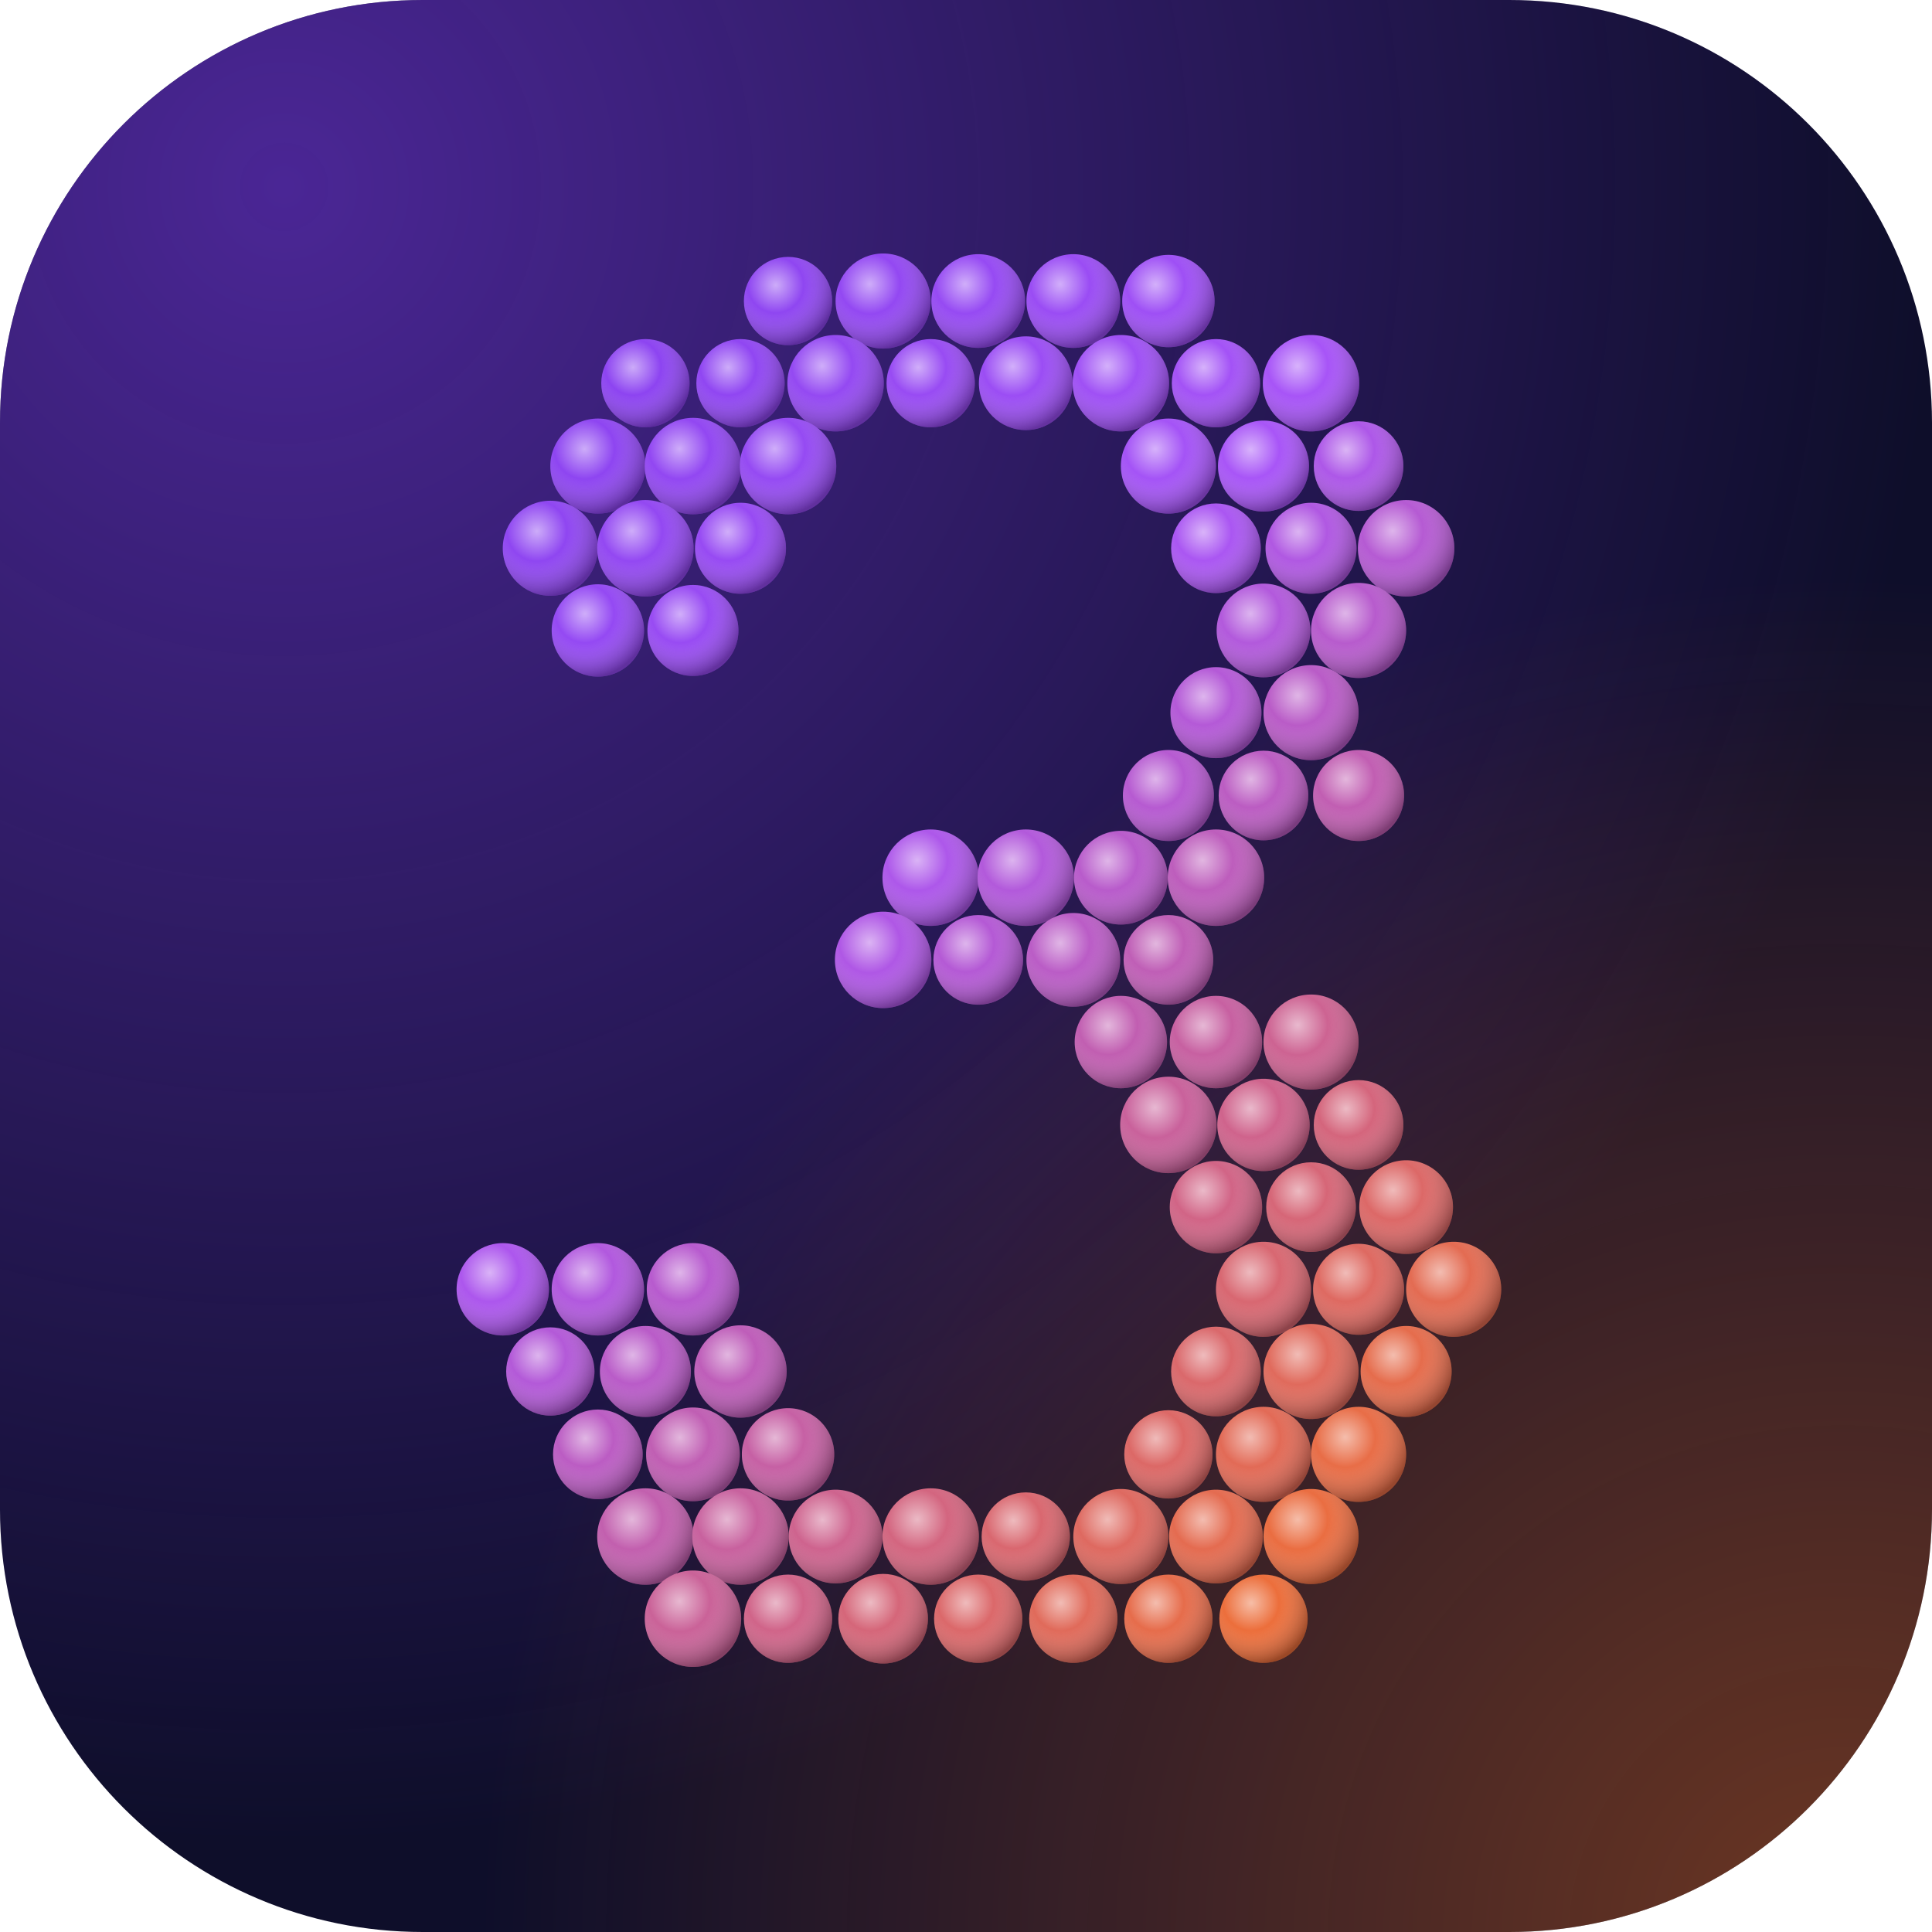
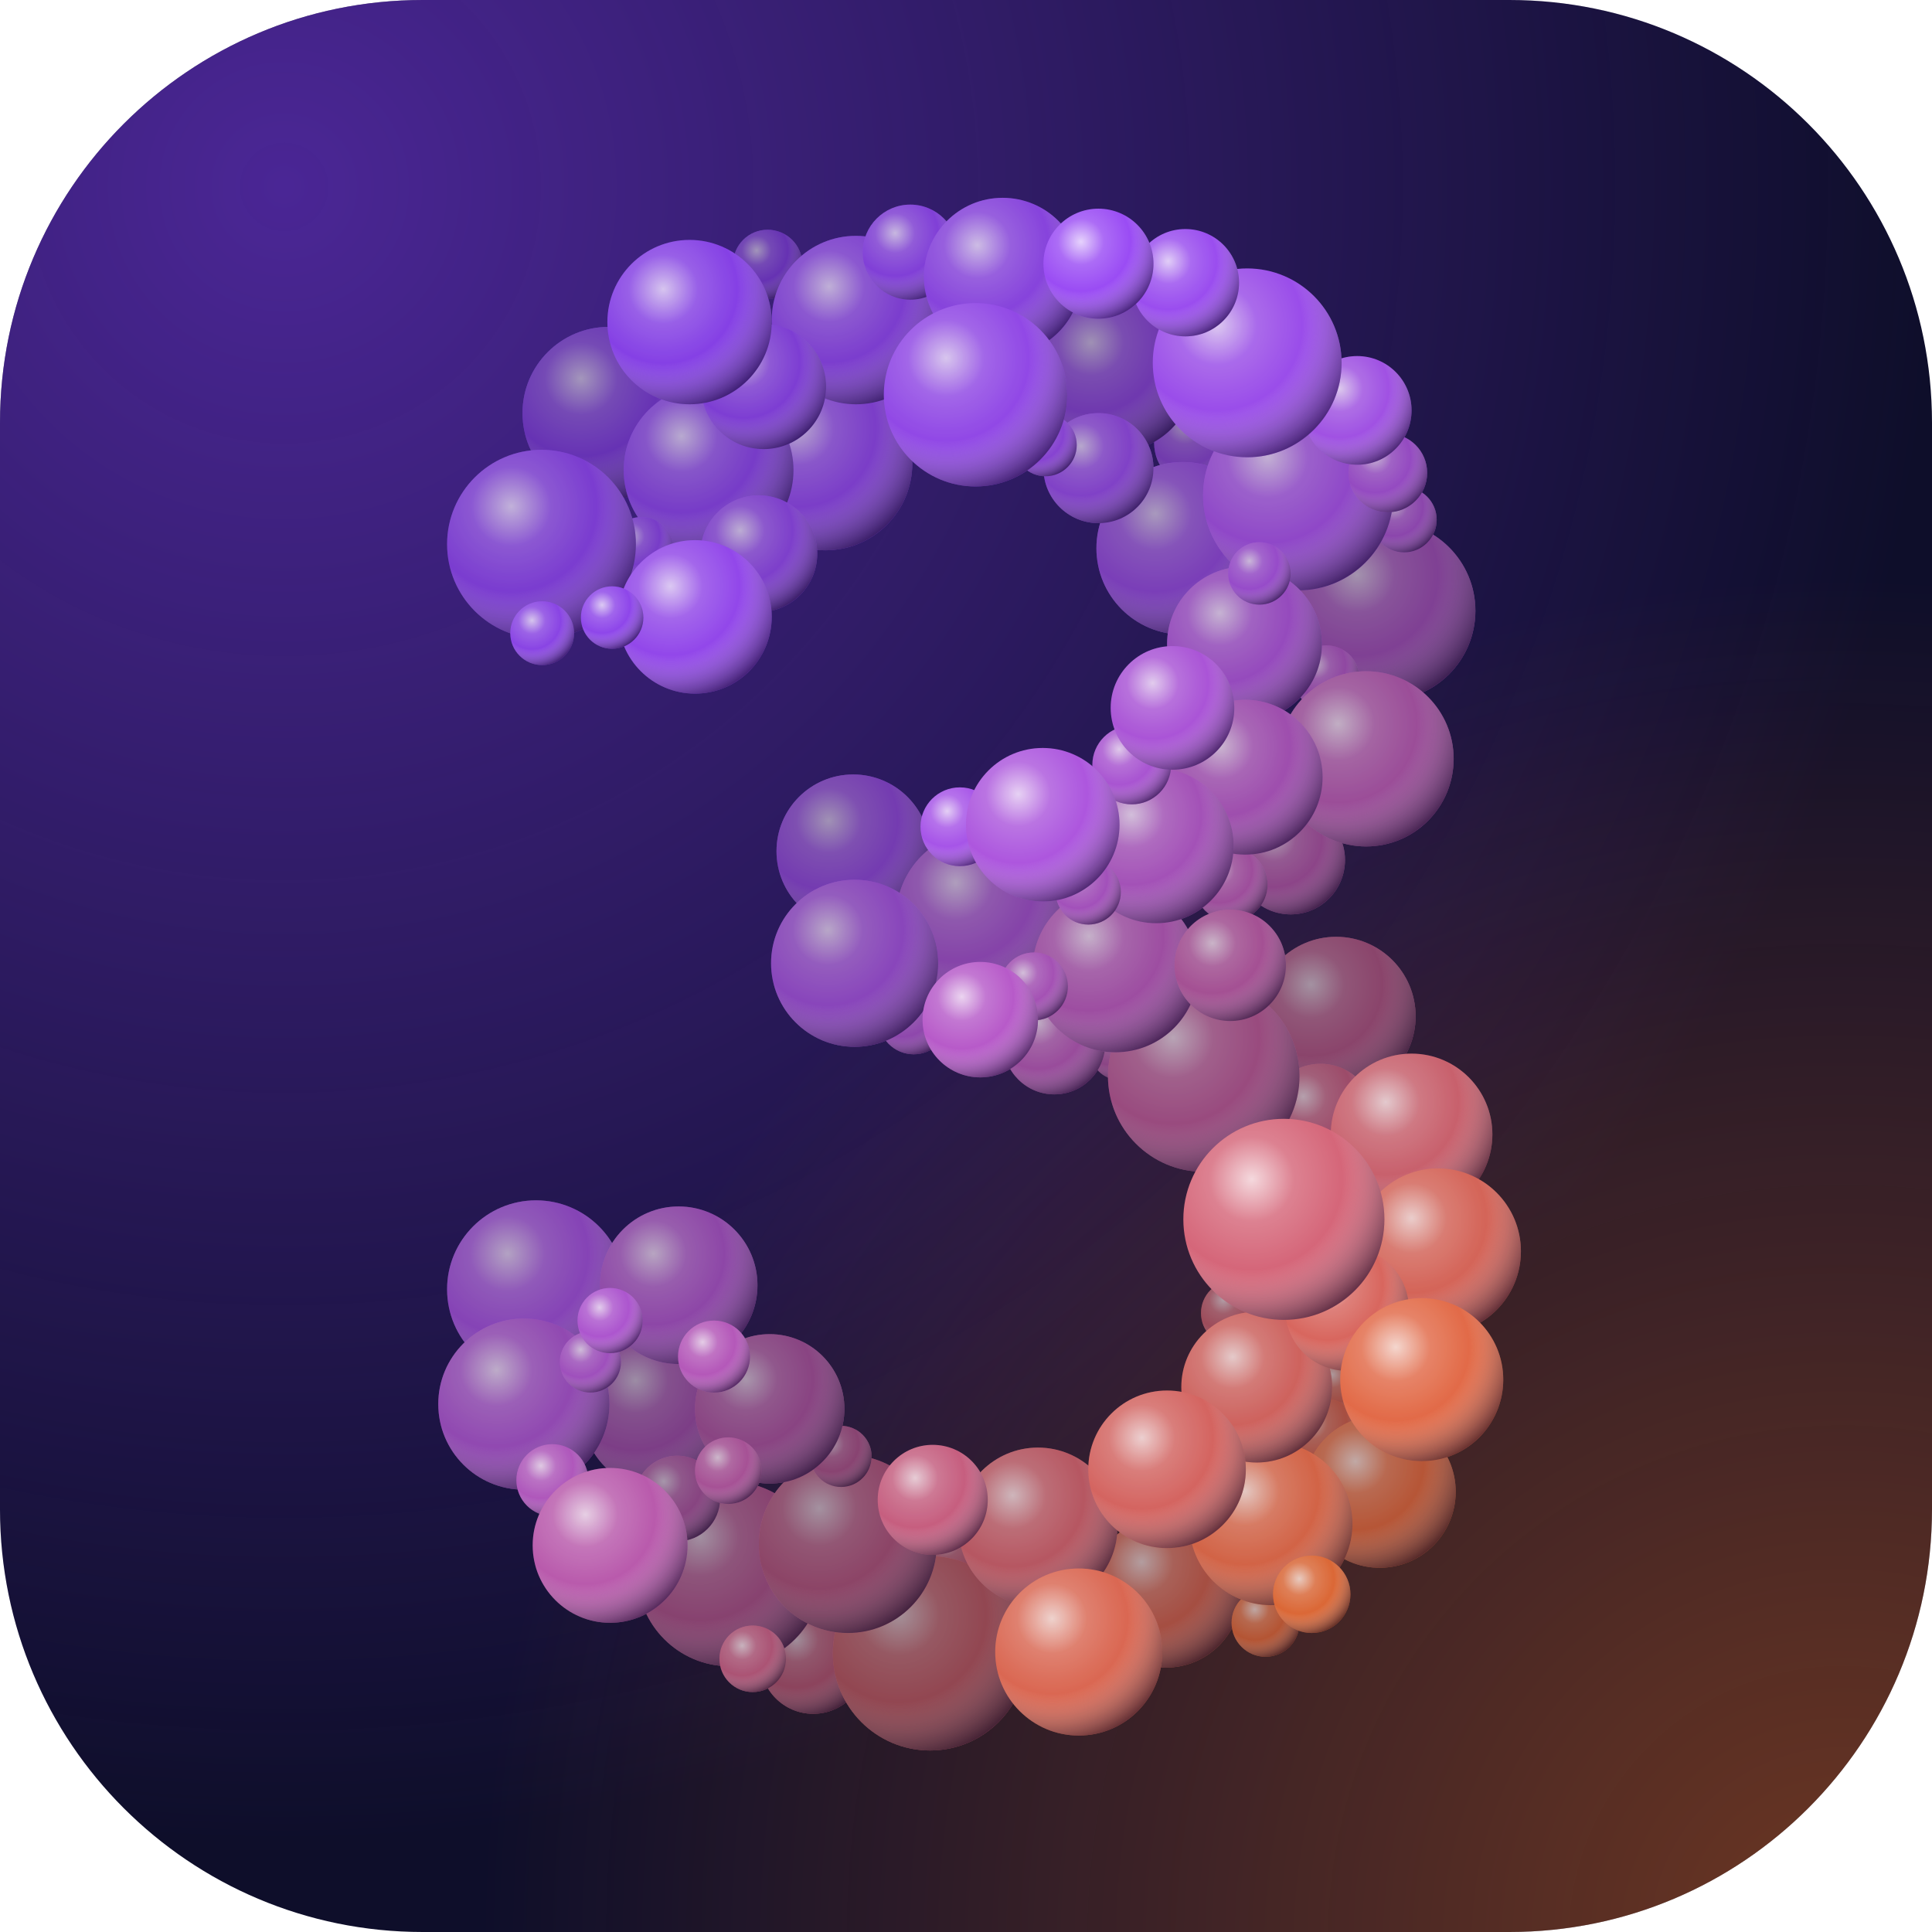
<svg xmlns="http://www.w3.org/2000/svg" viewBox="0 0 64 64">
  <defs>
    <radialGradient id="ga" cx="0.15" cy="0.1" r="0.85">
      <stop offset="0" stop-color="#7c3aed" stop-opacity="0.55" />
      <stop offset="1" stop-color="#7c3aed" stop-opacity="0" />
    </radialGradient>
    <radialGradient id="gb" cx="0.95" cy="1" r="0.7">
      <stop offset="0" stop-color="#f97316" stop-opacity="0.4" />
      <stop offset="1" stop-color="#f97316" stop-opacity="0" />
    </radialGradient>
  </defs>
  <rect width="64" height="64" rx="14" fill="#0e0e2a" />
  <rect width="64" height="64" rx="14" fill="url(#ga)" />
  <rect width="64" height="64" rx="14" fill="url(#gb)" />
  <g transform="translate(5 5) scale(2.25)">
    <defs>
-       <radialGradient id="hl" cx="0.36" cy="0.32" r="0.7">
-         <stop offset="0" stop-color="#fff" stop-opacity="0.55" />
-         <stop offset="0.45" stop-color="#fff" stop-opacity="0" />
-         <stop offset="1" stop-color="#000" stop-opacity="0.35" />
+       <radialGradient id="h3" cx="0.34" cy="0.3" r="0.75">
+         <stop offset="0" stop-color="#fff" stop-opacity="0.75" />
+         <stop offset="0.28" stop-color="#fff" stop-opacity="0.18" />
+         <stop offset="0.6" stop-color="#fff" stop-opacity="0" />
+         <stop offset="1" stop-color="#0b0820" stop-opacity="0.55" />
      </radialGradient>
    </defs>
-     <circle cx="9.38" cy="2.21" r="0.65" fill="#8f46f1" />
-     <circle cx="9.38" cy="2.21" r="0.65" fill="url(#hl)" />
-     <circle cx="10.78" cy="2.21" r="0.7" fill="#9348f2" />
-     <circle cx="10.78" cy="2.21" r="0.7" fill="url(#hl)" />
-     <circle cx="12.18" cy="2.21" r="0.69" fill="#964af3" />
-     <circle cx="12.18" cy="2.21" r="0.69" fill="url(#hl)" />
-     <circle cx="13.58" cy="2.21" r="0.69" fill="#9a4cf4" />
-     <circle cx="13.58" cy="2.21" r="0.69" fill="url(#hl)" />
-     <circle cx="14.98" cy="2.21" r="0.68" fill="#9e4ff5" />
-     <circle cx="14.98" cy="2.21" r="0.68" fill="url(#hl)" />
-     <circle cx="7.28" cy="3.42" r="0.65" fill="#8d44f1" />
-     <circle cx="7.28" cy="3.42" r="0.65" fill="url(#hl)" />
-     <circle cx="8.68" cy="3.42" r="0.65" fill="#9046f2" />
-     <circle cx="8.68" cy="3.42" r="0.65" fill="url(#hl)" />
-     <circle cx="10.08" cy="3.42" r="0.71" fill="#9449f2" />
-     <circle cx="10.08" cy="3.42" r="0.71" fill="url(#hl)" />
-     <circle cx="11.48" cy="3.42" r="0.65" fill="#984bf3" />
-     <circle cx="11.48" cy="3.42" r="0.65" fill="url(#hl)" />
-     <circle cx="12.88" cy="3.42" r="0.69" fill="#9b4df4" />
-     <circle cx="12.88" cy="3.42" r="0.69" fill="url(#hl)" />
-     <circle cx="14.28" cy="3.42" r="0.71" fill="#9f50f5" />
-     <circle cx="14.28" cy="3.42" r="0.71" fill="url(#hl)" />
-     <circle cx="15.68" cy="3.42" r="0.65" fill="#a352f6" />
-     <circle cx="15.68" cy="3.42" r="0.65" fill="url(#hl)" />
-     <circle cx="17.08" cy="3.42" r="0.71" fill="#a754f7" />
-     <circle cx="17.08" cy="3.42" r="0.71" fill="url(#hl)" />
-     <circle cx="6.58" cy="4.64" r="0.7" fill="#8e45f1" />
-     <circle cx="6.58" cy="4.64" r="0.7" fill="url(#hl)" />
-     <circle cx="7.98" cy="4.64" r="0.71" fill="#9247f2" />
-     <circle cx="7.98" cy="4.64" r="0.71" fill="url(#hl)" />
-     <circle cx="9.38" cy="4.64" r="0.71" fill="#954af3" />
-     <circle cx="9.38" cy="4.64" r="0.71" fill="url(#hl)" />
-     <circle cx="14.98" cy="4.64" r="0.7" fill="#a453f6" />
-     <circle cx="14.98" cy="4.64" r="0.7" fill="url(#hl)" />
-     <circle cx="16.38" cy="4.64" r="0.67" fill="#a855f7" />
-     <circle cx="16.38" cy="4.64" r="0.67" fill="url(#hl)" />
-     <circle cx="17.78" cy="4.64" r="0.66" fill="#ad57e8" />
-     <circle cx="17.78" cy="4.64" r="0.66" fill="url(#hl)" />
-     <circle cx="5.88" cy="5.85" r="0.7" fill="#8f46f1" />
-     <circle cx="5.88" cy="5.85" r="0.7" fill="url(#hl)" />
-     <circle cx="7.28" cy="5.85" r="0.71" fill="#9348f2" />
-     <circle cx="7.28" cy="5.85" r="0.71" fill="url(#hl)" />
-     <circle cx="8.68" cy="5.85" r="0.67" fill="#974af3" />
-     <circle cx="8.68" cy="5.85" r="0.67" fill="url(#hl)" />
-     <circle cx="15.68" cy="5.85" r="0.66" fill="#aa56f2" />
-     <circle cx="15.68" cy="5.85" r="0.66" fill="url(#hl)" />
-     <circle cx="17.08" cy="5.85" r="0.67" fill="#b058e2" />
-     <circle cx="17.08" cy="5.85" r="0.67" fill="url(#hl)" />
-     <circle cx="18.48" cy="5.85" r="0.71" fill="#b55ad3" />
-     <circle cx="18.48" cy="5.85" r="0.71" fill="url(#hl)" />
-     <circle cx="6.58" cy="7.06" r="0.68" fill="#9449f3" />
-     <circle cx="6.58" cy="7.06" r="0.68" fill="url(#hl)" />
-     <circle cx="7.98" cy="7.06" r="0.67" fill="#984bf3" />
-     <circle cx="7.98" cy="7.06" r="0.67" fill="url(#hl)" />
-     <circle cx="16.38" cy="7.06" r="0.69" fill="#b259dc" />
-     <circle cx="16.38" cy="7.06" r="0.69" fill="url(#hl)" />
-     <circle cx="17.78" cy="7.06" r="0.7" fill="#b75bcd" />
-     <circle cx="17.78" cy="7.06" r="0.7" fill="url(#hl)" />
-     <circle cx="15.68" cy="8.27" r="0.67" fill="#b459d7" />
-     <circle cx="15.68" cy="8.27" r="0.67" fill="url(#hl)" />
-     <circle cx="17.08" cy="8.27" r="0.7" fill="#b95bc7" />
-     <circle cx="17.08" cy="8.27" r="0.7" fill="url(#hl)" />
-     <circle cx="14.98" cy="9.49" r="0.67" fill="#b65ad1" />
-     <circle cx="14.98" cy="9.49" r="0.67" fill="url(#hl)" />
-     <circle cx="16.38" cy="9.49" r="0.66" fill="#bb5cc2" />
-     <circle cx="16.38" cy="9.49" r="0.66" fill="url(#hl)" />
-     <circle cx="17.78" cy="9.49" r="0.67" fill="#c15eb2" />
-     <circle cx="17.78" cy="9.49" r="0.67" fill="url(#hl)" />
-     <circle cx="11.48" cy="10.7" r="0.71" fill="#ad57ea" />
-     <circle cx="11.48" cy="10.7" r="0.71" fill="url(#hl)" />
-     <circle cx="12.88" cy="10.7" r="0.71" fill="#b259db" />
-     <circle cx="12.88" cy="10.7" r="0.71" fill="url(#hl)" />
-     <circle cx="14.28" cy="10.7" r="0.69" fill="#b85bcb" />
-     <circle cx="14.28" cy="10.7" r="0.69" fill="url(#hl)" />
-     <circle cx="15.68" cy="10.7" r="0.71" fill="#bd5dbc" />
-     <circle cx="15.68" cy="10.7" r="0.71" fill="url(#hl)" />
-     <circle cx="10.78" cy="11.91" r="0.71" fill="#af57e5" />
-     <circle cx="10.78" cy="11.91" r="0.71" fill="url(#hl)" />
-     <circle cx="12.18" cy="11.91" r="0.66" fill="#b459d5" />
-     <circle cx="12.18" cy="11.91" r="0.66" fill="url(#hl)" />
-     <circle cx="13.58" cy="11.91" r="0.69" fill="#ba5cc6" />
-     <circle cx="13.58" cy="11.91" r="0.69" fill="url(#hl)" />
-     <circle cx="14.98" cy="11.91" r="0.66" fill="#bf5eb6" />
-     <circle cx="14.98" cy="11.91" r="0.66" fill="url(#hl)" />
-     <circle cx="14.28" cy="13.12" r="0.68" fill="#c15eb1" />
-     <circle cx="14.28" cy="13.12" r="0.68" fill="url(#hl)" />
-     <circle cx="15.68" cy="13.12" r="0.68" fill="#c760a1" />
-     <circle cx="15.68" cy="13.12" r="0.68" fill="url(#hl)" />
-     <circle cx="17.08" cy="13.12" r="0.7" fill="#cd6392" />
-     <circle cx="17.08" cy="13.12" r="0.7" fill="url(#hl)" />
-     <circle cx="14.98" cy="14.34" r="0.71" fill="#c9619b" />
-     <circle cx="14.98" cy="14.34" r="0.71" fill="url(#hl)" />
-     <circle cx="16.38" cy="14.34" r="0.68" fill="#cf638c" />
-     <circle cx="16.38" cy="14.34" r="0.68" fill="url(#hl)" />
-     <circle cx="17.78" cy="14.34" r="0.66" fill="#d4657c" />
-     <circle cx="17.78" cy="14.34" r="0.66" fill="url(#hl)" />
-     <circle cx="15.68" cy="15.55" r="0.68" fill="#d16486" />
-     <circle cx="15.68" cy="15.55" r="0.68" fill="url(#hl)" />
-     <circle cx="17.08" cy="15.55" r="0.66" fill="#d66677" />
-     <circle cx="17.08" cy="15.55" r="0.66" fill="url(#hl)" />
-     <circle cx="18.48" cy="15.55" r="0.69" fill="#dc6867" />
-     <circle cx="18.48" cy="15.55" r="0.69" fill="url(#hl)" />
-     <circle cx="5.18" cy="16.76" r="0.68" fill="#ac56ed" />
-     <circle cx="5.18" cy="16.76" r="0.68" fill="url(#hl)" />
-     <circle cx="6.58" cy="16.76" r="0.68" fill="#b158de" />
-     <circle cx="6.58" cy="16.76" r="0.68" fill="url(#hl)" />
-     <circle cx="7.98" cy="16.76" r="0.68" fill="#b75ace" />
-     <circle cx="7.98" cy="16.76" r="0.68" fill="url(#hl)" />
-     <circle cx="16.38" cy="16.76" r="0.7" fill="#d86771" />
-     <circle cx="16.38" cy="16.76" r="0.7" fill="url(#hl)" />
-     <circle cx="17.78" cy="16.76" r="0.67" fill="#de6961" />
-     <circle cx="17.78" cy="16.76" r="0.67" fill="url(#hl)" />
-     <circle cx="19.18" cy="16.76" r="0.7" fill="#e36b52" />
-     <circle cx="19.18" cy="16.76" r="0.7" fill="url(#hl)" />
-     <circle cx="5.88" cy="17.97" r="0.65" fill="#b359d8" />
-     <circle cx="5.88" cy="17.97" r="0.65" fill="url(#hl)" />
-     <circle cx="7.28" cy="17.97" r="0.67" fill="#b95bc8" />
-     <circle cx="7.28" cy="17.97" r="0.67" fill="url(#hl)" />
-     <circle cx="8.68" cy="17.97" r="0.68" fill="#be5db9" />
-     <circle cx="8.68" cy="17.97" r="0.68" fill="url(#hl)" />
-     <circle cx="15.68" cy="17.97" r="0.66" fill="#da686b" />
-     <circle cx="15.68" cy="17.97" r="0.66" fill="url(#hl)" />
-     <circle cx="17.08" cy="17.97" r="0.7" fill="#e06a5c" />
-     <circle cx="17.08" cy="17.97" r="0.7" fill="url(#hl)" />
-     <circle cx="18.48" cy="17.97" r="0.67" fill="#e56c4c" />
-     <circle cx="18.48" cy="17.97" r="0.67" fill="url(#hl)" />
-     <circle cx="6.58" cy="19.19" r="0.66" fill="#bb5cc3" />
-     <circle cx="6.58" cy="19.19" r="0.66" fill="url(#hl)" />
-     <circle cx="7.98" cy="19.19" r="0.69" fill="#c05eb3" />
-     <circle cx="7.98" cy="19.19" r="0.69" fill="url(#hl)" />
-     <circle cx="9.38" cy="19.19" r="0.68" fill="#c660a4" />
-     <circle cx="9.38" cy="19.19" r="0.68" fill="url(#hl)" />
-     <circle cx="14.98" cy="19.19" r="0.65" fill="#dc6866" />
-     <circle cx="14.98" cy="19.19" r="0.65" fill="url(#hl)" />
-     <circle cx="16.38" cy="19.19" r="0.7" fill="#e26a56" />
-     <circle cx="16.38" cy="19.19" r="0.7" fill="url(#hl)" />
-     <circle cx="17.78" cy="19.19" r="0.7" fill="#e86d47" />
-     <circle cx="17.78" cy="19.19" r="0.7" fill="url(#hl)" />
-     <circle cx="7.28" cy="20.4" r="0.71" fill="#c25fae" />
-     <circle cx="7.28" cy="20.4" r="0.71" fill="url(#hl)" />
-     <circle cx="8.68" cy="20.4" r="0.71" fill="#c8619e" />
-     <circle cx="8.68" cy="20.4" r="0.71" fill="url(#hl)" />
-     <circle cx="10.08" cy="20.4" r="0.69" fill="#ce638e" />
-     <circle cx="10.08" cy="20.4" r="0.69" fill="url(#hl)" />
-     <circle cx="11.48" cy="20.4" r="0.71" fill="#d3657f" />
-     <circle cx="11.48" cy="20.4" r="0.71" fill="url(#hl)" />
-     <circle cx="12.88" cy="20.4" r="0.65" fill="#d9676f" />
-     <circle cx="12.88" cy="20.4" r="0.65" fill="url(#hl)" />
-     <circle cx="14.28" cy="20.4" r="0.7" fill="#de6960" />
-     <circle cx="14.28" cy="20.4" r="0.7" fill="url(#hl)" />
-     <circle cx="15.68" cy="20.4" r="0.69" fill="#e46b50" />
-     <circle cx="15.68" cy="20.4" r="0.69" fill="url(#hl)" />
-     <circle cx="17.08" cy="20.4" r="0.7" fill="#ea6d41" />
-     <circle cx="17.08" cy="20.4" r="0.7" fill="url(#hl)" />
-     <circle cx="7.98" cy="21.61" r="0.71" fill="#ca6298" />
-     <circle cx="7.98" cy="21.61" r="0.71" fill="url(#hl)" />
-     <circle cx="9.38" cy="21.61" r="0.65" fill="#d06489" />
-     <circle cx="9.38" cy="21.61" r="0.65" fill="url(#hl)" />
-     <circle cx="10.78" cy="21.61" r="0.66" fill="#d56679" />
-     <circle cx="10.78" cy="21.61" r="0.66" fill="url(#hl)" />
-     <circle cx="12.18" cy="21.61" r="0.65" fill="#db686a" />
-     <circle cx="12.18" cy="21.61" r="0.65" fill="url(#hl)" />
-     <circle cx="13.58" cy="21.61" r="0.65" fill="#e06a5a" />
-     <circle cx="13.58" cy="21.61" r="0.65" fill="url(#hl)" />
-     <circle cx="14.98" cy="21.61" r="0.65" fill="#e66c4b" />
-     <circle cx="14.98" cy="21.61" r="0.65" fill="url(#hl)" />
-     <circle cx="16.38" cy="21.61" r="0.65" fill="#ec6e3b" />
-     <circle cx="16.38" cy="21.61" r="0.65" fill="url(#hl)" />
+     <circle cx="7.5" cy="18.56" r="1.15" fill="#bc5cbf" />
+     <circle cx="7.5" cy="18.56" r="1.15" fill="url(#h3)" />
+     <circle cx="7.5" cy="18.56" r="1.15" fill="#0b0820" opacity="0.36" />
+     <circle cx="9.75" cy="22.23" r="0.78" fill="#d4657e" />
+     <circle cx="9.75" cy="22.23" r="0.78" fill="url(#h3)" />
+     <circle cx="9.75" cy="22.23" r="0.78" fill="#0b0820" opacity="0.36" />
+     <circle cx="11.86" cy="20.69" r="0.53" fill="#d66678" />
+     <circle cx="11.86" cy="20.69" r="0.53" fill="url(#h3)" />
+     <circle cx="11.86" cy="20.69" r="0.53" fill="#0b0820" opacity="0.36" />
+     <circle cx="11.47" cy="22.12" r="1.43" fill="#da686c" />
+     <circle cx="11.47" cy="22.12" r="1.43" fill="url(#h3)" />
+     <circle cx="11.47" cy="22.12" r="1.43" fill="#0b0820" opacity="0.35" />
+     <circle cx="8.52" cy="20.95" r="1.36" fill="#ca619a" />
+     <circle cx="8.52" cy="20.95" r="1.36" fill="url(#h3)" />
+     <circle cx="8.52" cy="20.95" r="1.36" fill="#0b0820" opacity="0.35" />
+     <circle cx="10.26" cy="20.51" r="1.31" fill="#cf638b" />
+     <circle cx="10.26" cy="20.51" r="1.31" fill="url(#h3)" />
+     <circle cx="10.26" cy="20.51" r="1.31" fill="#0b0820" opacity="0.34" />
+     <circle cx="15.43" cy="4.3" r="0.66" fill="#a553f6" />
+     <circle cx="15.43" cy="4.3" r="0.66" fill="url(#h3)" />
+     <circle cx="15.43" cy="4.3" r="0.66" fill="#0b0820" opacity="0.34" />
+     <circle cx="17.45" cy="12.74" r="1.17" fill="#cc6392" />
+     <circle cx="17.45" cy="12.74" r="1.17" fill="url(#h3)" />
+     <circle cx="17.45" cy="12.74" r="1.17" fill="#0b0820" opacity="0.34" />
+     <circle cx="10.16" cy="19.22" r="0.45" fill="#c9619b" />
+     <circle cx="10.16" cy="19.22" r="0.45" fill="url(#h3)" />
+     <circle cx="10.16" cy="19.22" r="0.45" fill="#0b0820" opacity="0.34" />
+     <circle cx="18.18" cy="6.77" r="1.32" fill="#b85bcc" />
+     <circle cx="18.18" cy="6.77" r="1.32" fill="url(#h3)" />
+     <circle cx="18.18" cy="6.77" r="1.32" fill="#0b0820" opacity="0.33" />
+     <circle cx="10.34" cy="10.31" r="1.13" fill="#a754f7" />
+     <circle cx="10.34" cy="10.31" r="1.13" fill="url(#h3)" />
+     <circle cx="10.34" cy="10.31" r="1.13" fill="#0b0820" opacity="0.33" />
+     <circle cx="14.21" cy="3.28" r="1.15" fill="#9f4ff5" />
+     <circle cx="14.21" cy="3.28" r="1.15" fill="url(#h3)" />
+     <circle cx="14.21" cy="3.28" r="1.15" fill="#0b0820" opacity="0.33" />
+     <circle cx="7.75" cy="19.84" r="0.63" fill="#c25fae" />
+     <circle cx="7.75" cy="19.84" r="0.63" fill="url(#h3)" />
+     <circle cx="7.75" cy="19.84" r="0.63" fill="#0b0820" opacity="0.32" />
+     <circle cx="17.54" cy="18.2" r="0.46" fill="#e36b54" />
+     <circle cx="17.54" cy="18.2" r="0.46" fill="url(#h3)" />
+     <circle cx="17.54" cy="18.2" r="0.46" fill="#0b0820" opacity="0.32" />
+     <circle cx="9.11" cy="18.52" r="1.1" fill="#c25fae" />
+     <circle cx="9.11" cy="18.52" r="1.1" fill="url(#h3)" />
+     <circle cx="9.11" cy="18.52" r="1.1" fill="#0b0820" opacity="0.31" />
+     <circle cx="14.27" cy="13.23" r="0.45" fill="#c25faf" />
+     <circle cx="14.27" cy="13.23" r="0.45" fill="url(#h3)" />
+     <circle cx="14.27" cy="13.23" r="0.45" fill="#0b0820" opacity="0.30" />
+     <circle cx="9.08" cy="1.67" r="0.51" fill="#8d44f1" />
+     <circle cx="9.08" cy="1.67" r="0.51" fill="url(#h3)" />
+     <circle cx="9.08" cy="1.67" r="0.51" fill="#0b0820" opacity="0.30" />
+     <circle cx="17.26" cy="18.96" r="0.59" fill="#e56b4f" />
+     <circle cx="17.26" cy="18.96" r="0.59" fill="url(#h3)" />
+     <circle cx="17.26" cy="18.96" r="0.59" fill="#0b0820" opacity="0.29" />
+     <circle cx="6.74" cy="3.86" r="1.27" fill="#8c44f1" />
+     <circle cx="6.74" cy="3.86" r="1.27" fill="url(#h3)" />
+     <circle cx="6.74" cy="3.86" r="1.27" fill="#0b0820" opacity="0.29" />
+     <circle cx="14.94" cy="21.22" r="1.11" fill="#e46b50" />
+     <circle cx="14.94" cy="21.22" r="1.11" fill="url(#h3)" />
+     <circle cx="14.94" cy="21.22" r="1.11" fill="#0b0820" opacity="0.29" />
+     <circle cx="16.78" cy="10.44" r="0.8" fill="#c15eb3" />
+     <circle cx="16.78" cy="10.44" r="0.8" fill="url(#h3)" />
+     <circle cx="16.78" cy="10.44" r="0.8" fill="#0b0820" opacity="0.29" />
+     <circle cx="15.94" cy="17.11" r="0.48" fill="#d86772" />
+     <circle cx="15.94" cy="17.11" r="0.48" fill="url(#h3)" />
+     <circle cx="15.94" cy="17.11" r="0.48" fill="#0b0820" opacity="0.29" />
+     <circle cx="15.19" cy="5.85" r="1.27" fill="#a855f7" />
+     <circle cx="15.19" cy="5.85" r="1.27" fill="url(#h3)" />
+     <circle cx="15.19" cy="5.85" r="1.27" fill="#0b0820" opacity="0.29" />
+     <circle cx="12.26" cy="11.29" r="1.29" fill="#b259db" />
+     <circle cx="12.26" cy="11.29" r="1.29" fill="url(#h3)" />
+     <circle cx="12.26" cy="11.29" r="1.29" fill="#0b0820" opacity="0.27" />
+     <circle cx="17.22" cy="14.24" r="0.8" fill="#d26484" />
+     <circle cx="17.22" cy="14.24" r="0.8" fill="url(#h3)" />
+     <circle cx="17.22" cy="14.24" r="0.8" fill="#0b0820" opacity="0.27" />
+     <circle cx="15.5" cy="13.62" r="1.41" fill="#c8619e" />
+     <circle cx="15.5" cy="13.62" r="1.41" fill="url(#h3)" />
+     <circle cx="15.5" cy="13.62" r="1.41" fill="#0b0820" opacity="0.25" />
+     <circle cx="5.67" cy="16.76" r="1.31" fill="#ae57e8" />
+     <circle cx="5.67" cy="16.76" r="1.31" fill="url(#h3)" />
+     <circle cx="5.67" cy="16.76" r="1.31" fill="#0b0820" opacity="0.25" />
+     <circle cx="16.41" cy="21.67" r="0.5" fill="#ec6e3a" />
+     <circle cx="16.41" cy="21.67" r="0.5" fill="url(#h3)" />
+     <circle cx="16.41" cy="21.67" r="0.5" fill="#0b0820" opacity="0.25" />
+     <circle cx="18.45" cy="5.43" r="0.48" fill="#b359d8" />
+     <circle cx="18.45" cy="5.43" r="0.48" fill="url(#h3)" />
+     <circle cx="18.45" cy="5.43" r="0.48" fill="#0b0820" opacity="0.24" />
+     <circle cx="17.31" cy="7.76" r="0.48" fill="#b85bca" />
+     <circle cx="17.31" cy="7.76" r="0.48" fill="url(#h3)" />
+     <circle cx="17.31" cy="7.76" r="0.48" fill="#0b0820" opacity="0.24" />
+     <circle cx="18.09" cy="19.74" r="1.12" fill="#eb6e3d" />
+     <circle cx="18.09" cy="19.74" r="1.12" fill="url(#h3)" />
+     <circle cx="18.09" cy="19.74" r="1.12" fill="#0b0820" opacity="0.24" />
+     <circle cx="7.77" cy="16.7" r="1.16" fill="#b65ad1" />
+     <circle cx="7.77" cy="16.7" r="1.16" fill="url(#h3)" />
+     <circle cx="7.77" cy="16.7" r="1.16" fill="#0b0820" opacity="0.24" />
+     <circle cx="11.23" cy="12.78" r="0.52" fill="#b459d6" />
+     <circle cx="11.23" cy="12.78" r="0.52" fill="url(#h3)" />
+     <circle cx="11.23" cy="12.78" r="0.52" fill="#0b0820" opacity="0.23" />
+     <circle cx="10.36" cy="11.96" r="1.23" fill="#ad57e9" />
+     <circle cx="10.36" cy="11.96" r="1.23" fill="url(#h3)" />
+     <circle cx="10.36" cy="11.96" r="1.23" fill="#0b0820" opacity="0.23" />
+     <circle cx="13.95" cy="4.67" r="0.81" fill="#a251f6" />
+     <circle cx="13.95" cy="4.67" r="0.81" fill="url(#h3)" />
+     <circle cx="13.95" cy="4.67" r="0.81" fill="#0b0820" opacity="0.22" />
+     <circle cx="5.49" cy="18.45" r="1.26" fill="#b459d7" />
+     <circle cx="5.49" cy="18.45" r="1.26" fill="url(#h3)" />
+     <circle cx="5.49" cy="18.45" r="1.26" fill="#0b0820" opacity="0.21" />
+     <circle cx="11.5" cy="2.23" r="0.5" fill="#9549f3" />
+     <circle cx="11.5" cy="2.23" r="0.5" fill="url(#h3)" />
+     <circle cx="11.5" cy="2.23" r="0.5" fill="#0b0820" opacity="0.21" />
+     <circle cx="13.3" cy="13.14" r="0.75" fill="#be5dbb" />
+     <circle cx="13.3" cy="13.14" r="0.75" fill="url(#h3)" />
+     <circle cx="13.3" cy="13.14" r="0.75" fill="#0b0820" opacity="0.21" />
+     <circle cx="9.93" cy="4.6" r="1.28" fill="#974af3" />
+     <circle cx="9.93" cy="4.6" r="1.28" fill="url(#h3)" />
+     <circle cx="9.93" cy="4.6" r="1.28" fill="#0b0820" opacity="0.20" />
+     <circle cx="8.21" cy="4.7" r="1.25" fill="#9248f2" />
+     <circle cx="8.21" cy="4.7" r="1.25" fill="url(#h3)" />
+     <circle cx="8.21" cy="4.7" r="1.25" fill="#0b0820" opacity="0.20" />
+     <circle cx="17.89" cy="8.95" r="1.29" fill="#bf5eb7" />
+     <circle cx="17.89" cy="8.95" r="1.29" fill="url(#h3)" />
+     <circle cx="17.89" cy="8.95" r="1.29" fill="#0b0820" opacity="0.20" />
+     <circle cx="7.22" cy="5.86" r="0.47" fill="#9348f2" />
+     <circle cx="7.22" cy="5.86" r="0.47" fill="url(#h3)" />
+     <circle cx="7.22" cy="5.86" r="0.47" fill="#0b0820" opacity="0.20" />
+     <circle cx="15.9" cy="10.8" r="0.54" fill="#bf5db8" />
+     <circle cx="15.9" cy="10.8" r="0.54" fill="url(#h3)" />
+     <circle cx="15.9" cy="10.8" r="0.54" fill="#0b0820" opacity="0.19" />
+     <circle cx="8.86" cy="22.2" r="0.49" fill="#d06488" />
+     <circle cx="8.86" cy="22.2" r="0.49" fill="url(#h3)" />
+     <circle cx="8.86" cy="22.2" r="0.49" fill="#0b0820" opacity="0.19" />
+     <circle cx="8.95" cy="5.93" r="0.86" fill="#984bf3" />
+     <circle cx="8.95" cy="5.93" r="0.86" fill="url(#h3)" />
+     <circle cx="8.95" cy="5.93" r="0.86" fill="#0b0820" opacity="0.19" />
+     <circle cx="16.89" cy="5.07" r="1.4" fill="#ac56ed" />
+     <circle cx="16.89" cy="5.07" r="1.4" fill="url(#h3)" />
+     <circle cx="16.89" cy="5.07" r="1.4" fill="#0b0820" opacity="0.18" />
+     <circle cx="14.2" cy="12.05" r="1.22" fill="#bd5dbd" />
+     <circle cx="14.2" cy="12.05" r="1.22" fill="url(#h3)" />
+     <circle cx="14.2" cy="12.05" r="1.22" fill="#0b0820" opacity="0.18" />
+     <circle cx="10.38" cy="2.49" r="1.24" fill="#9248f2" />
+     <circle cx="10.38" cy="2.49" r="1.24" fill="url(#h3)" />
+     <circle cx="10.38" cy="2.49" r="1.24" fill="#0b0820" opacity="0.17" />
+     <circle cx="16.1" cy="7.26" r="1.14" fill="#b158dd" />
+     <circle cx="16.1" cy="7.26" r="1.14" fill="url(#h3)" />
+     <circle cx="16.1" cy="7.26" r="1.14" fill="#0b0820" opacity="0.17" />
+     <circle cx="13.06" cy="20.26" r="1.17" fill="#d9676f" />
+     <circle cx="13.06" cy="20.26" r="1.17" fill="url(#h3)" />
+     <circle cx="13.06" cy="20.26" r="1.17" fill="#0b0820" opacity="0.17" />
+     <circle cx="15.89" cy="11.99" r="0.82" fill="#c35fab" />
+     <circle cx="15.89" cy="11.99" r="0.82" fill="url(#h3)" />
+     <circle cx="15.89" cy="11.99" r="0.82" fill="#0b0820" opacity="0.17" />
+     <circle cx="18.21" cy="4.74" r="0.58" fill="#b058e2" />
+     <circle cx="18.21" cy="4.74" r="0.58" fill="url(#h3)" />
+     <circle cx="18.21" cy="4.74" r="0.58" fill="#0b0820" opacity="0.17" />
+     <circle cx="13.17" cy="4.33" r="0.46" fill="#9f4ff5" />
+     <circle cx="13.17" cy="4.33" r="0.46" fill="url(#h3)" />
+     <circle cx="13.17" cy="4.33" r="0.46" fill="#0b0820" opacity="0.17" />
+     <circle cx="16.11" cy="9.22" r="1.14" fill="#b95bc8" />
+     <circle cx="16.11" cy="9.22" r="1.14" fill="url(#h3)" />
+     <circle cx="16.11" cy="9.22" r="1.14" fill="#0b0820" opacity="0.16" />
+     <circle cx="8.5" cy="19.43" r="0.49" fill="#c35fab" />
+     <circle cx="8.5" cy="19.43" r="0.49" fill="url(#h3)" />
+     <circle cx="8.5" cy="19.43" r="0.49" fill="#0b0820" opacity="0.16" />
+     <circle cx="5.75" cy="5.79" r="1.39" fill="#8f46f1" />
+     <circle cx="5.75" cy="5.79" r="1.39" fill="url(#h3)" />
+     <circle cx="5.75" cy="5.79" r="1.39" fill="#0b0820" opacity="0.16" />
+     <circle cx="9.02" cy="3.47" r="0.92" fill="#9147f2" />
+     <circle cx="9.02" cy="3.47" r="0.92" fill="url(#h3)" />
+     <circle cx="9.02" cy="3.47" r="0.92" fill="#0b0820" opacity="0.15" />
+     <circle cx="16.32" cy="6.22" r="0.46" fill="#ae57e6" />
+     <circle cx="16.32" cy="6.22" r="0.46" fill="url(#h3)" />
+     <circle cx="16.32" cy="6.22" r="0.46" fill="#0b0820" opacity="0.15" />
+     <circle cx="6.47" cy="17.83" r="0.45" fill="#b55ad3" />
+     <circle cx="6.47" cy="17.83" r="0.45" fill="url(#h3)" />
+     <circle cx="6.47" cy="17.83" r="0.45" fill="#0b0820" opacity="0.13" />
+     <circle cx="11.18" cy="1.49" r="0.7" fill="#9247f2" />
+     <circle cx="11.18" cy="1.49" r="0.7" fill="url(#h3)" />
+     <circle cx="11.18" cy="1.49" r="0.7" fill="#0b0820" opacity="0.13" />
+     <circle cx="14.8" cy="10.23" r="1.14" fill="#b85bcb" />
+     <circle cx="14.8" cy="10.23" r="1.14" fill="url(#h3)" />
+     <circle cx="14.8" cy="10.23" r="1.14" fill="#0b0820" opacity="0.12" />
+     <circle cx="13.8" cy="10.91" r="0.48" fill="#b75ace" />
+     <circle cx="13.8" cy="10.91" r="0.48" fill="url(#h3)" />
+     <circle cx="13.8" cy="10.91" r="0.48" fill="#0b0820" opacity="0.12" />
+     <circle cx="13" cy="12.3" r="0.5" fill="#b95bc8" />
+     <circle cx="13" cy="12.3" r="0.5" fill="url(#h3)" />
+     <circle cx="13" cy="12.3" r="0.5" fill="#0b0820" opacity="0.12" />
+     <circle cx="12.54" cy="1.85" r="1.16" fill="#964af3" />
+     <circle cx="12.54" cy="1.85" r="1.16" fill="url(#h3)" />
+     <circle cx="12.54" cy="1.85" r="1.16" fill="#0b0820" opacity="0.11" />
+     <circle cx="16.49" cy="20.21" r="1.2" fill="#e66c4a" />
+     <circle cx="16.49" cy="20.21" r="1.2" fill="url(#h3)" />
+     <circle cx="16.49" cy="20.21" r="1.2" fill="#0b0820" opacity="0.09" />
+     <circle cx="17.09" cy="21.25" r="0.57" fill="#ed6f37" />
+     <circle cx="17.09" cy="21.25" r="0.57" fill="url(#h3)" />
+     <circle cx="17.09" cy="21.25" r="0.57" fill="#0b0820" opacity="0.08" />
+     <circle cx="16.28" cy="18.2" r="1.11" fill="#de6962" />
+     <circle cx="16.28" cy="18.2" r="1.11" fill="url(#h3)" />
+     <circle cx="16.28" cy="18.2" r="1.11" fill="#0b0820" opacity="0.08" />
+     <circle cx="18.56" cy="14.48" r="1.19" fill="#d86772" />
+     <circle cx="18.56" cy="14.48" r="1.19" fill="url(#h3)" />
+     <circle cx="18.56" cy="14.48" r="1.19" fill="#0b0820" opacity="0.08" />
+     <circle cx="5.91" cy="19.57" r="0.53" fill="#ba5cc6" />
+     <circle cx="5.91" cy="19.57" r="0.53" fill="url(#h3)" />
+     <circle cx="5.91" cy="19.57" r="0.53" fill="#0b0820" opacity="0.07" />
+     <circle cx="5.76" cy="7.1" r="0.47" fill="#9248f2" />
+     <circle cx="5.76" cy="7.1" r="0.47" fill="url(#h3)" />
+     <circle cx="5.76" cy="7.1" r="0.47" fill="#0b0820" opacity="0.07" />
+     <circle cx="12.14" cy="3.59" r="1.35" fill="#9a4cf4" />
+     <circle cx="12.14" cy="3.59" r="1.35" fill="url(#h3)" />
+     <circle cx="12.14" cy="3.59" r="1.35" fill="#0b0820" opacity="0.07" />
+     <circle cx="17.76" cy="3.82" r="0.8" fill="#aa56f1" />
+     <circle cx="17.76" cy="3.82" r="0.8" fill="url(#h3)" />
+     <circle cx="17.76" cy="3.82" r="0.8" fill="#0b0820" opacity="0.07" />
+     <circle cx="18.95" cy="16.2" r="1.22" fill="#e06a5b" />
+     <circle cx="18.95" cy="16.2" r="1.22" fill="url(#h3)" />
+     <circle cx="18.95" cy="16.2" r="1.22" fill="#0b0820" opacity="0.06" />
+     <circle cx="14.44" cy="9.04" r="0.58" fill="#b259dc" />
+     <circle cx="14.44" cy="9.04" r="0.58" fill="url(#h3)" />
+     <circle cx="14.44" cy="9.04" r="0.58" fill="#0b0820" opacity="0.06" />
+     <circle cx="11.51" cy="19.86" r="0.81" fill="#d16485" />
+     <circle cx="11.51" cy="19.86" r="0.81" fill="url(#h3)" />
+     <circle cx="11.51" cy="19.86" r="0.81" fill="#0b0820" opacity="0.06" />
+     <circle cx="16.14" cy="3.12" r="1.39" fill="#a352f6" />
+     <circle cx="16.14" cy="3.12" r="1.39" fill="url(#h3)" />
+     <circle cx="16.14" cy="3.12" r="1.39" fill="#0b0820" opacity="0.06" />
+     <circle cx="7.93" cy="2.52" r="1.21" fill="#8c44f1" />
+     <circle cx="7.93" cy="2.52" r="1.21" fill="url(#h3)" />
+     <circle cx="7.93" cy="2.52" r="1.21" fill="#0b0820" opacity="0.06" />
+     <circle cx="15.04" cy="8.2" r="0.91" fill="#b158df" />
+     <circle cx="15.04" cy="8.2" r="0.91" fill="url(#h3)" />
+     <circle cx="15.04" cy="8.2" r="0.91" fill="#0b0820" opacity="0.05" />
+     <circle cx="8.29" cy="17.75" r="0.53" fill="#bc5cc0" />
+     <circle cx="8.29" cy="17.75" r="0.53" fill="url(#h3)" />
+     <circle cx="8.29" cy="17.75" r="0.53" fill="#0b0820" opacity="0.05" />
+     <circle cx="8.01" cy="6.86" r="1.13" fill="#984bf3" />
+     <circle cx="8.01" cy="6.86" r="1.13" fill="url(#h3)" />
+     <circle cx="8.01" cy="6.86" r="1.13" fill="#0b0820" opacity="0.05" />
+     <circle cx="14.96" cy="19.41" r="1.16" fill="#dd6963" />
+     <circle cx="14.96" cy="19.41" r="1.16" fill="url(#h3)" />
+     <circle cx="14.96" cy="19.41" r="1.16" fill="#0b0820" opacity="0.05" />
+     <circle cx="6.76" cy="17.22" r="0.48" fill="#b459d6" />
+     <circle cx="6.76" cy="17.22" r="0.48" fill="url(#h3)" />
+     <circle cx="6.76" cy="17.22" r="0.48" fill="#0b0820" opacity="0.05" />
+     <circle cx="6.76" cy="20.53" r="1.14" fill="#c15eb2" />
+     <circle cx="6.76" cy="20.53" r="1.14" fill="url(#h3)" />
+     <circle cx="6.76" cy="20.53" r="1.14" fill="#0b0820" opacity="0.04" />
+     <circle cx="13.66" cy="22.1" r="1.23" fill="#e36b54" />
+     <circle cx="13.66" cy="22.1" r="1.23" fill="url(#h3)" />
+     <circle cx="13.66" cy="22.1" r="1.23" fill="#0b0820" opacity="0.04" />
+     <circle cx="6.79" cy="6.87" r="0.46" fill="#9449f3" />
+     <circle cx="6.79" cy="6.87" r="0.46" fill="url(#h3)" />
+     <circle cx="6.79" cy="6.87" r="0.46" fill="#0b0820" opacity="0.04" />
+     <circle cx="11.91" cy="9.95" r="0.58" fill="#ab56ee" />
+     <circle cx="11.91" cy="9.95" r="0.58" fill="url(#h3)" />
+     <circle cx="11.91" cy="9.95" r="0.58" fill="#0b0820" opacity="0.03" />
+     <circle cx="17.61" cy="17.05" r="0.91" fill="#de6960" />
+     <circle cx="17.61" cy="17.05" r="0.91" fill="url(#h3)" />
+     <circle cx="17.61" cy="17.05" r="0.91" fill="#0b0820" opacity="0.03" />
+     <circle cx="15.23" cy="1.94" r="0.79" fill="#9e4ff5" />
+     <circle cx="15.23" cy="1.94" r="0.79" fill="url(#h3)" />
+     <circle cx="15.23" cy="1.94" r="0.79" fill="#0b0820" opacity="0.03" />
+     <circle cx="18.71" cy="18.09" r="1.2" fill="#e76c48" />
+     <circle cx="18.71" cy="18.09" r="1.2" fill="url(#h3)" />
+     <circle cx="18.71" cy="18.09" r="1.2" fill="#0b0820" opacity="0.02" />
+     <circle cx="13.13" cy="9.92" r="1.13" fill="#b058e1" />
+     <circle cx="13.13" cy="9.92" r="1.13" fill="url(#h3)" />
+     <circle cx="13.13" cy="9.92" r="1.13" fill="#0b0820" opacity="0.02" />
+     <circle cx="12.21" cy="12.79" r="0.85" fill="#b85bcb" />
+     <circle cx="12.21" cy="12.79" r="0.85" fill="url(#h3)" />
+     <circle cx="12.21" cy="12.79" r="0.85" fill="#0b0820" opacity="0.01" />
+     <circle cx="16.68" cy="15.73" r="1.48" fill="#d56679" />
+     <circle cx="16.68" cy="15.73" r="1.48" fill="url(#h3)" />
+     <circle cx="16.68" cy="15.73" r="1.48" fill="#0b0820" opacity="0.00" />
+     <circle cx="13.95" cy="1.66" r="0.81" fill="#9a4cf4" />
+     <circle cx="13.95" cy="1.66" r="0.81" fill="url(#h3)" />
+     <circle cx="13.95" cy="1.66" r="0.81" fill="#0b0820" opacity="0.00" />
  </g>
</svg>
